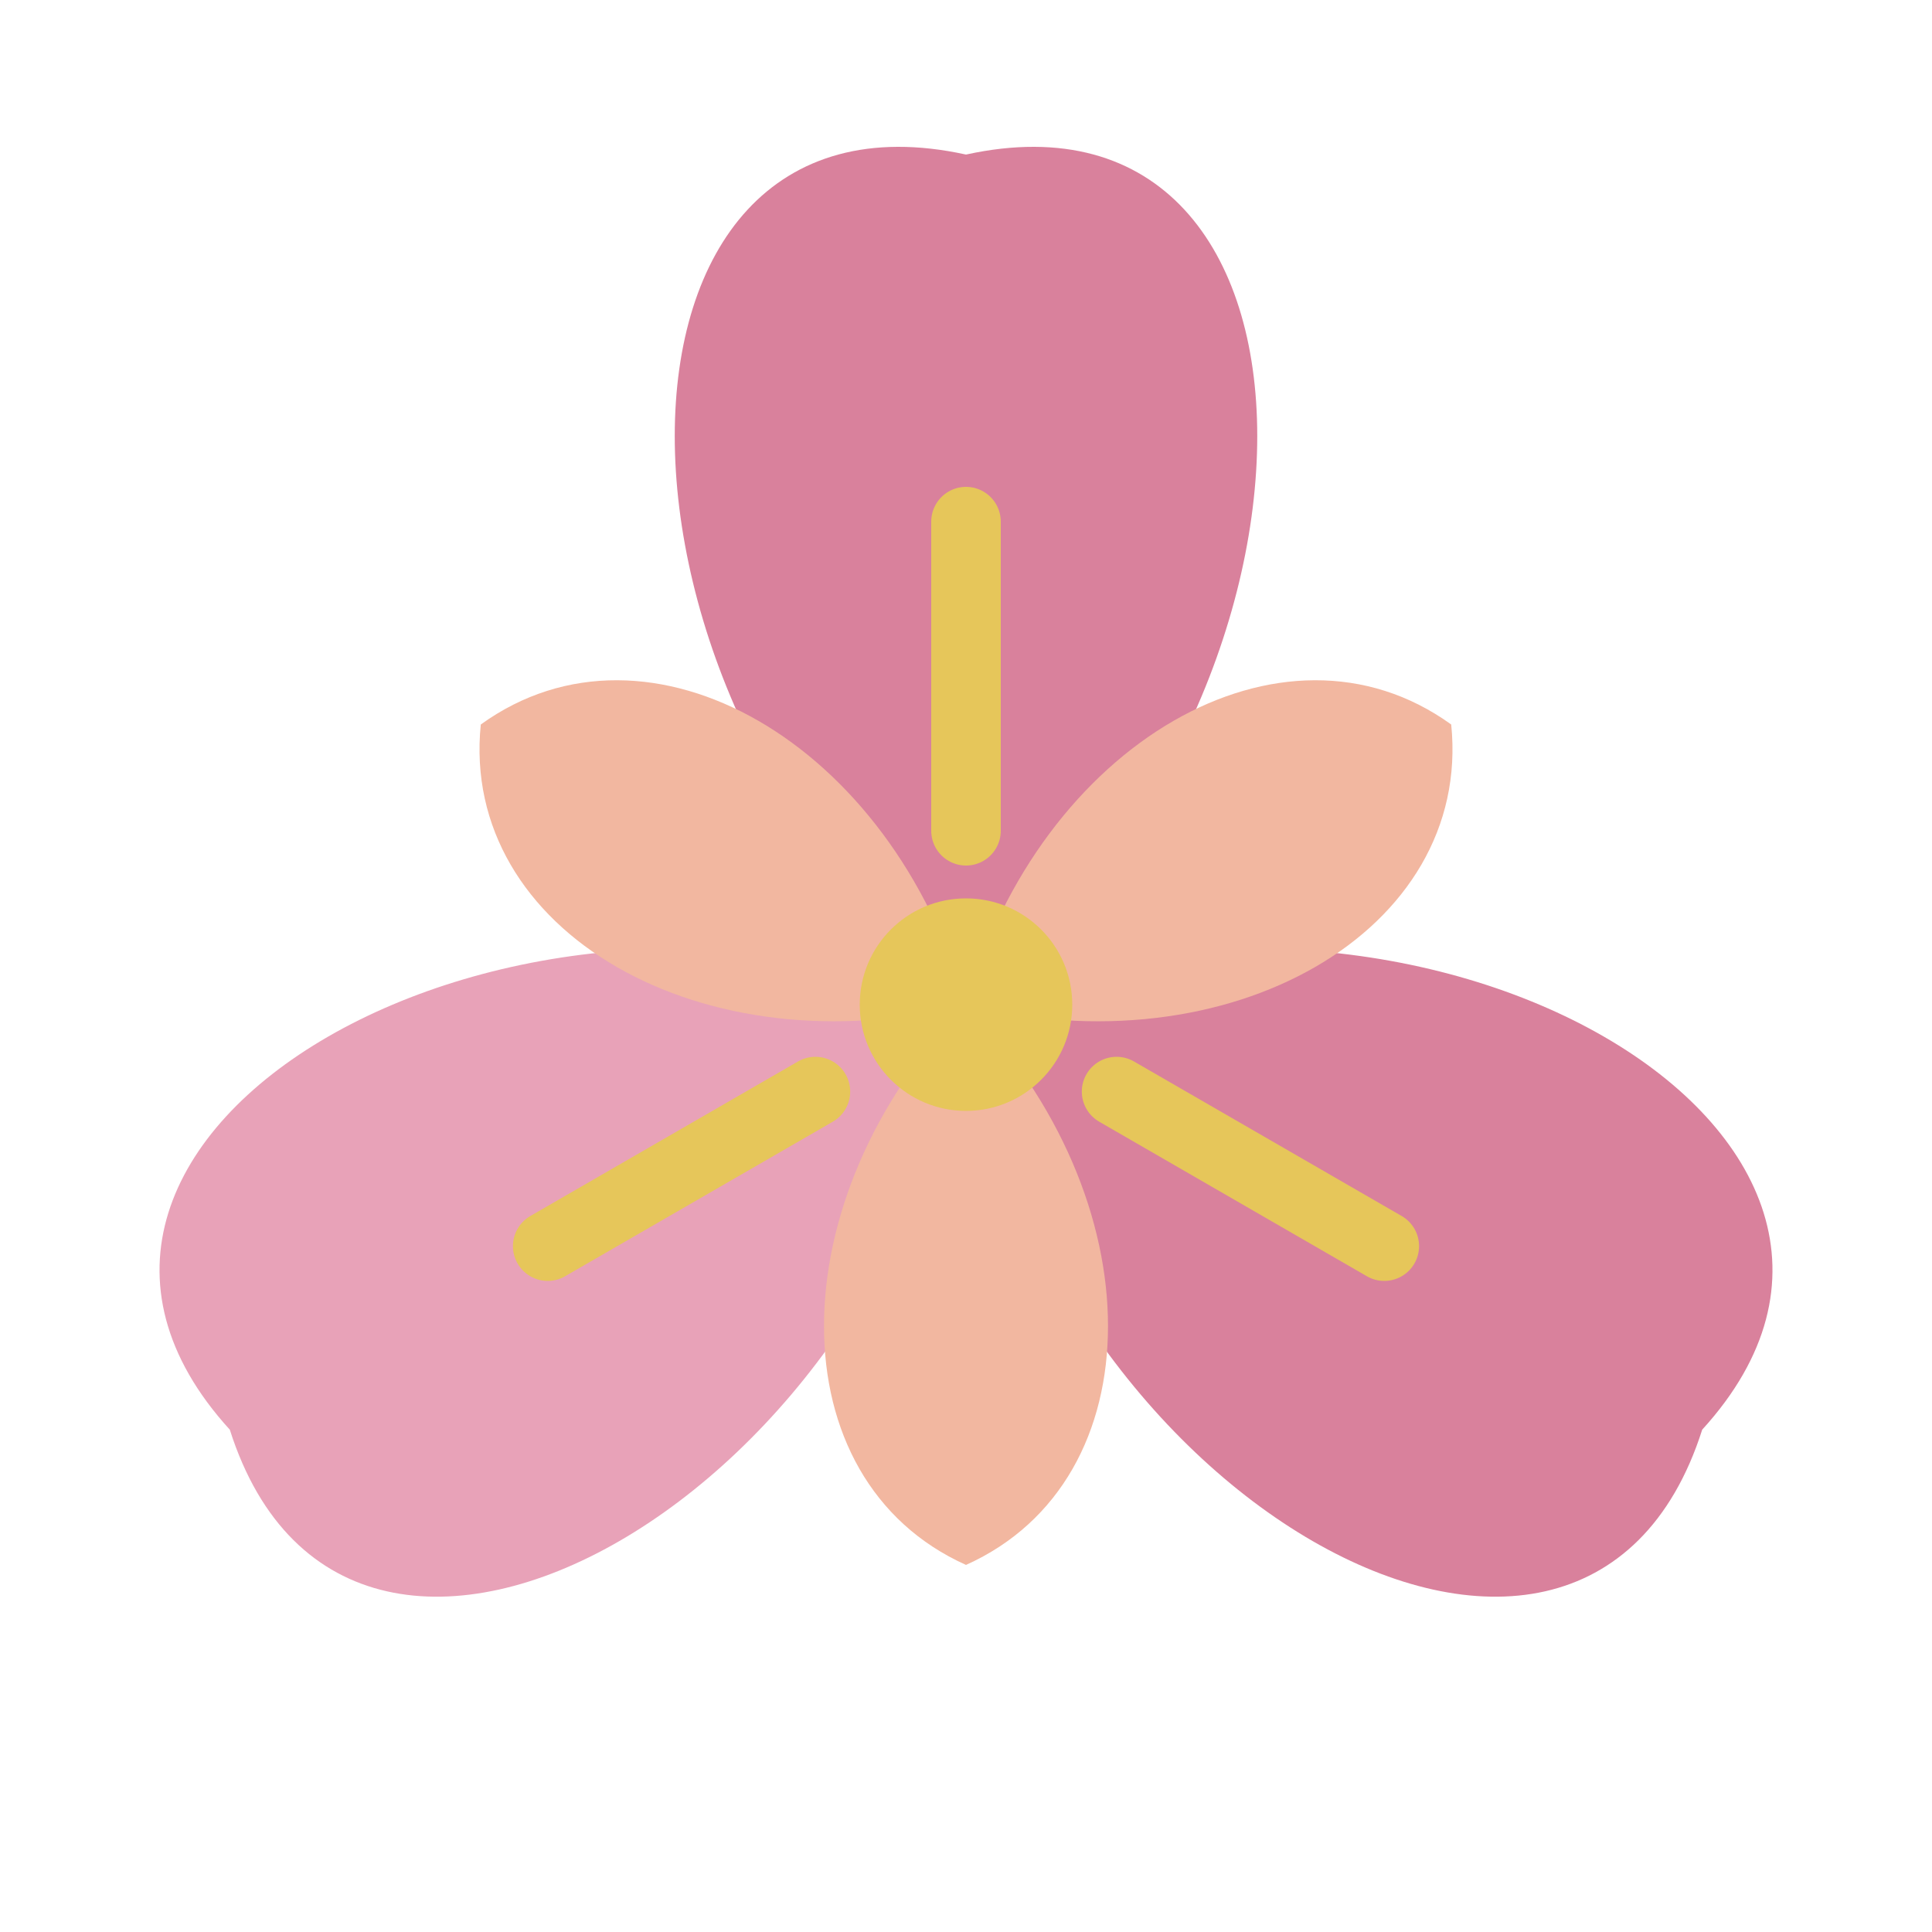
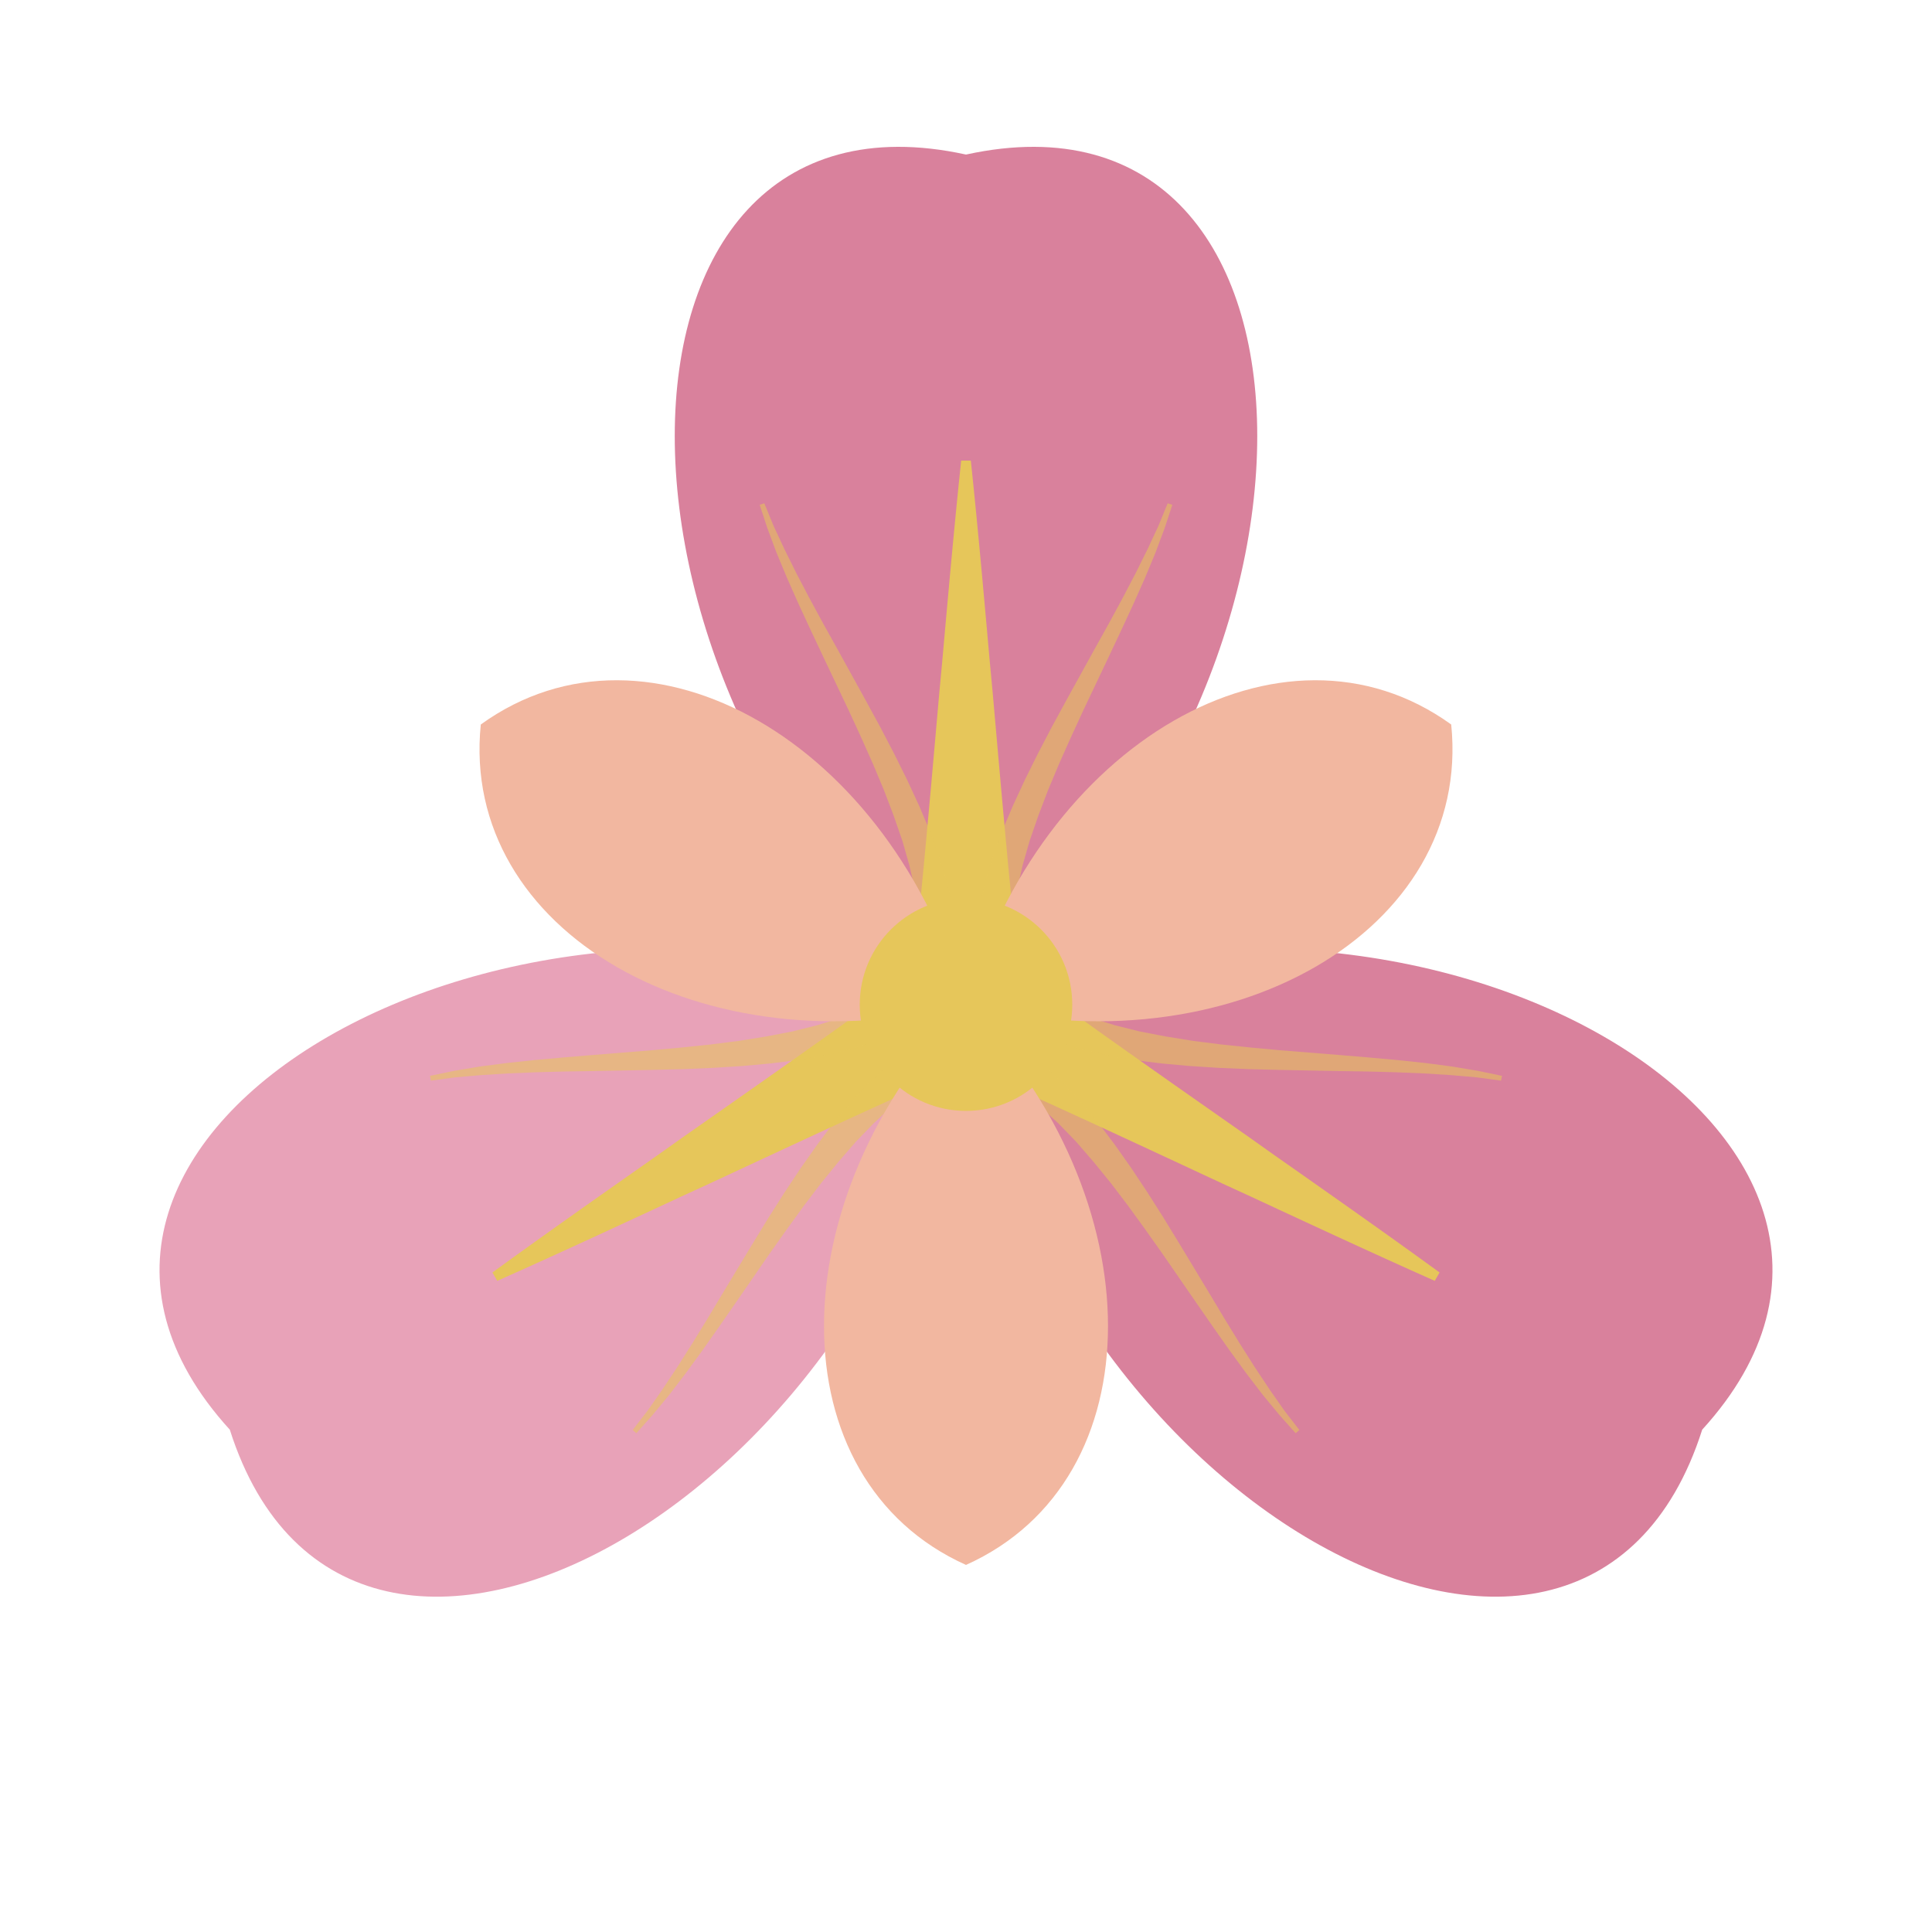
<svg xmlns="http://www.w3.org/2000/svg" viewBox="0 0 100 100">
  <g transform="translate(50 52) rotate(0)">
    <path d="M0 0 C-20.1 -15.4 -20.1 -48.4 0 -44 C20.1 -48.4 20.1 -15.4 0 0 Z" fill="#D9819C" />
-     <path d="M0 -9 V-25" fill="none" stroke="#E6C65A" stroke-width="3.6" stroke-linecap="round" />
+     <g fill="#E6C65A">
+       <path d="M2.50 -4.00 L2.36 -5.39 L2.22 -6.83 L2.08 -8.32 L1.94 -9.85 L1.80 -11.40 L1.66 -12.98 L1.52 -14.57 L1.38 -16.16 L1.23 -17.76 L1.09 -19.34 L0.95 -20.90 L0.81 -22.44 L0.67 -23.94 L0.53 -25.40 L0.39 -26.81 L0.25 -28.16 L-0.25 -28.16 L-0.39 -26.81 L-0.53 -25.40 L-0.67 -23.94 L-0.81 -22.44 L-0.95 -20.90 L-1.09 -19.34 L-1.23 -17.76 L-1.38 -16.16 L-1.52 -14.57 L-1.66 -12.98 L-1.80 -11.40 L-1.94 -9.85 L-2.08 -8.32 L-2.22 -6.83 L-2.36 -5.39 L-2.50 -4.00 Z" />
+       <circle cx="0.00" cy="-4.00" r="2.50" />
+     </g>
+     <g fill="#E6C65A" opacity="0.55">
+       <path d="M-0.71 -5.13 L-1.00 -6.39 L-1.39 -7.67 L-1.87 -8.98 L-2.43 -10.30 L-3.05 -11.64 L-3.72 -12.99 L-4.43 -14.35 L-5.17 -15.71 L-5.92 -17.07 L-6.66 -18.41 L-7.40 -19.74 L-8.11 -21.05 L-8.78 -22.33 L-9.40 -23.58 L-9.96 -24.78 L-10.44 -25.95 L-10.68 -25.87 L-10.28 -24.66 L-9.81 -23.40 L-9.27 -22.10 L-8.68 -20.77 L-8.05 -19.41 L-7.40 -18.03 L-6.74 -16.64 L-6.08 -15.25 L-5.44 -13.86 L-4.82 -12.47 L-4.25 -11.11 L-3.74 -9.77 L-3.29 -8.47 L-2.93 -7.21 L-2.66 -6.01 L-2.49 -4.87 Z" />
+       <circle cx="-1.60" cy="-5.00" r="0.90" />
+     </g>
+     <g fill="#E6C65A" opacity="0.55">
+       <path d="M2.49 -4.87 L2.66 -6.01 L2.93 -7.21 L3.29 -8.47 L3.74 -9.77 L4.25 -11.11 L4.82 -12.47 L5.44 -13.86 L6.08 -15.25 L6.74 -16.64 L7.40 -18.03 L8.05 -19.41 L8.68 -20.77 L9.27 -22.10 L9.81 -23.40 L10.28 -24.66 L10.68 -25.87 L10.44 -25.95 L9.96 -24.78 L9.40 -23.58 L8.78 -22.33 L8.11 -21.05 L7.40 -19.74 L6.66 -18.41 L5.92 -17.07 L5.17 -15.71 L4.43 -14.35 L3.72 -12.99 L3.05 -11.64 L2.43 -10.30 L1.87 -8.98 L1.39 -7.67 L1.00 -6.39 L0.71 -5.13 Z" />
+       <circle cx="1.60" cy="-5.00" r="0.90" />
+     </g>
  </g>
  <g transform="translate(50 52) rotate(120)">
    <path d="M0 0 C-20.1 -15.4 -20.1 -48.4 0 -44 C20.1 -48.4 20.1 -15.4 0 0 Z" fill="#D9819C" />
-     <path d="M0 -9 V-25" fill="none" stroke="#E6C65A" stroke-width="3.6" stroke-linecap="round" />
+     <g fill="#E6C65A">
+       <path d="M2.50 -4.00 L2.36 -5.39 L2.22 -6.83 L2.08 -8.32 L1.94 -9.85 L1.80 -11.40 L1.66 -12.98 L1.52 -14.57 L1.38 -16.16 L1.23 -17.76 L1.09 -19.34 L0.95 -20.90 L0.81 -22.44 L0.67 -23.94 L0.53 -25.40 L0.39 -26.81 L0.25 -28.16 L-0.25 -28.16 L-0.39 -26.81 L-0.53 -25.40 L-0.67 -23.94 L-0.81 -22.44 L-0.95 -20.90 L-1.09 -19.34 L-1.23 -17.76 L-1.38 -16.16 L-1.52 -14.57 L-1.66 -12.98 L-1.80 -11.40 L-1.94 -9.85 L-2.08 -8.32 L-2.22 -6.83 L-2.36 -5.39 L-2.50 -4.00 Z" />
+       <circle cx="0.00" cy="-4.00" r="2.50" />
+     </g>
+     <g fill="#E6C65A" opacity="0.55">
+       <path d="M-0.71 -5.13 L-1.00 -6.39 L-1.39 -7.67 L-1.87 -8.98 L-2.43 -10.30 L-3.05 -11.64 L-3.72 -12.99 L-4.43 -14.35 L-5.17 -15.71 L-5.92 -17.07 L-6.66 -18.41 L-7.40 -19.74 L-8.11 -21.05 L-8.78 -22.33 L-9.40 -23.58 L-9.96 -24.78 L-10.44 -25.95 L-10.68 -25.87 L-10.28 -24.66 L-9.81 -23.40 L-9.27 -22.10 L-8.68 -20.77 L-8.05 -19.41 L-7.40 -18.03 L-6.74 -16.64 L-6.08 -15.25 L-5.44 -13.86 L-4.82 -12.47 L-4.25 -11.11 L-3.74 -9.77 L-3.29 -8.47 L-2.93 -7.21 L-2.66 -6.01 L-2.49 -4.87 Z" />
+       <circle cx="-1.60" cy="-5.00" r="0.90" />
+     </g>
+     <g fill="#E6C65A" opacity="0.55">
+       <path d="M2.49 -4.87 L2.66 -6.01 L2.93 -7.21 L3.29 -8.47 L3.74 -9.77 L4.25 -11.11 L4.82 -12.47 L5.44 -13.86 L6.08 -15.25 L6.74 -16.64 L7.40 -18.03 L8.05 -19.41 L8.68 -20.77 L9.27 -22.10 L9.81 -23.40 L10.28 -24.66 L10.68 -25.87 L10.44 -25.95 L9.96 -24.78 L9.40 -23.58 L8.78 -22.33 L8.11 -21.05 L7.40 -19.74 L6.66 -18.41 L5.92 -17.07 L5.17 -15.71 L4.43 -14.35 L3.72 -12.99 L3.05 -11.64 L2.43 -10.30 L1.87 -8.98 L1.39 -7.67 L1.00 -6.39 L0.71 -5.13 Z" />
+       <circle cx="1.60" cy="-5.00" r="0.90" />
+     </g>
  </g>
  <g transform="translate(50 52) rotate(240)">
    <path d="M0 0 C-20.1 -15.4 -20.1 -48.4 0 -44 C20.1 -48.4 20.1 -15.4 0 0 Z" fill="#E8A2B8" />
-     <path d="M0 -9 V-25" fill="none" stroke="#E6C65A" stroke-width="3.6" stroke-linecap="round" />
+     <g fill="#E6C65A">
+       <path d="M2.50 -4.00 L2.36 -5.39 L2.22 -6.83 L2.08 -8.32 L1.94 -9.85 L1.80 -11.40 L1.66 -12.98 L1.52 -14.57 L1.38 -16.16 L1.23 -17.76 L1.09 -19.34 L0.95 -20.90 L0.81 -22.44 L0.67 -23.94 L0.53 -25.40 L0.39 -26.81 L0.25 -28.16 L-0.25 -28.16 L-0.39 -26.81 L-0.53 -25.40 L-0.67 -23.94 L-0.81 -22.44 L-0.95 -20.90 L-1.09 -19.34 L-1.23 -17.76 L-1.38 -16.16 L-1.52 -14.57 L-1.66 -12.98 L-1.80 -11.40 L-1.94 -9.85 L-2.08 -8.32 L-2.22 -6.83 L-2.36 -5.39 L-2.50 -4.00 Z" />
+       <circle cx="0.00" cy="-4.00" r="2.50" />
+     </g>
+     <g fill="#E6C65A" opacity="0.55">
+       <path d="M-0.71 -5.13 L-1.00 -6.39 L-1.39 -7.67 L-1.87 -8.98 L-2.43 -10.30 L-3.05 -11.64 L-3.72 -12.99 L-4.43 -14.35 L-5.17 -15.71 L-5.92 -17.07 L-6.66 -18.41 L-7.40 -19.74 L-8.11 -21.05 L-8.78 -22.33 L-9.40 -23.58 L-9.96 -24.78 L-10.44 -25.95 L-10.68 -25.87 L-10.28 -24.66 L-9.81 -23.40 L-9.27 -22.10 L-8.68 -20.77 L-8.05 -19.41 L-7.40 -18.03 L-6.74 -16.64 L-6.08 -15.25 L-5.44 -13.86 L-4.82 -12.47 L-4.25 -11.11 L-3.74 -9.77 L-3.29 -8.47 L-2.93 -7.21 L-2.66 -6.01 L-2.49 -4.87 Z" />
+       <circle cx="-1.60" cy="-5.00" r="0.90" />
+     </g>
+     <g fill="#E6C65A" opacity="0.55">
+       <path d="M2.49 -4.87 L2.66 -6.01 L2.93 -7.21 L3.29 -8.47 L3.74 -9.77 L4.25 -11.11 L4.82 -12.47 L5.44 -13.86 L6.08 -15.25 L6.74 -16.64 L7.40 -18.03 L8.05 -19.41 L8.68 -20.77 L9.27 -22.10 L9.81 -23.40 L10.28 -24.66 L10.68 -25.87 L10.44 -25.95 L9.96 -24.78 L9.40 -23.58 L8.78 -22.33 L8.11 -21.05 L7.40 -19.74 L6.66 -18.41 L5.92 -17.07 L5.17 -15.71 L4.43 -14.35 L3.72 -12.99 L3.05 -11.64 L2.43 -10.30 L1.87 -8.98 L1.39 -7.67 L1.00 -6.39 L0.71 -5.13 Z" />
+       <circle cx="1.60" cy="-5.00" r="0.90" />
+     </g>
  </g>
  <g transform="translate(50 52) rotate(60)">
    <path d="M0 0 C-9.8 -10.1 -9.8 -24.6 0 -29 C9.8 -24.6 9.8 -10.1 0 0 Z" fill="#F2B7A0" />
  </g>
  <g transform="translate(50 52) rotate(180)">
    <path d="M0 0 C-9.8 -10.1 -9.8 -24.6 0 -29 C9.8 -24.6 9.8 -10.1 0 0 Z" fill="#F2B7A0" />
  </g>
  <g transform="translate(50 52) rotate(300)">
    <path d="M0 0 C-9.8 -10.1 -9.8 -24.6 0 -29 C9.8 -24.6 9.8 -10.1 0 0 Z" fill="#F2B7A0" />
  </g>
  <circle cx="50" cy="52" r="5.5" fill="#E6C65A" />
</svg>
